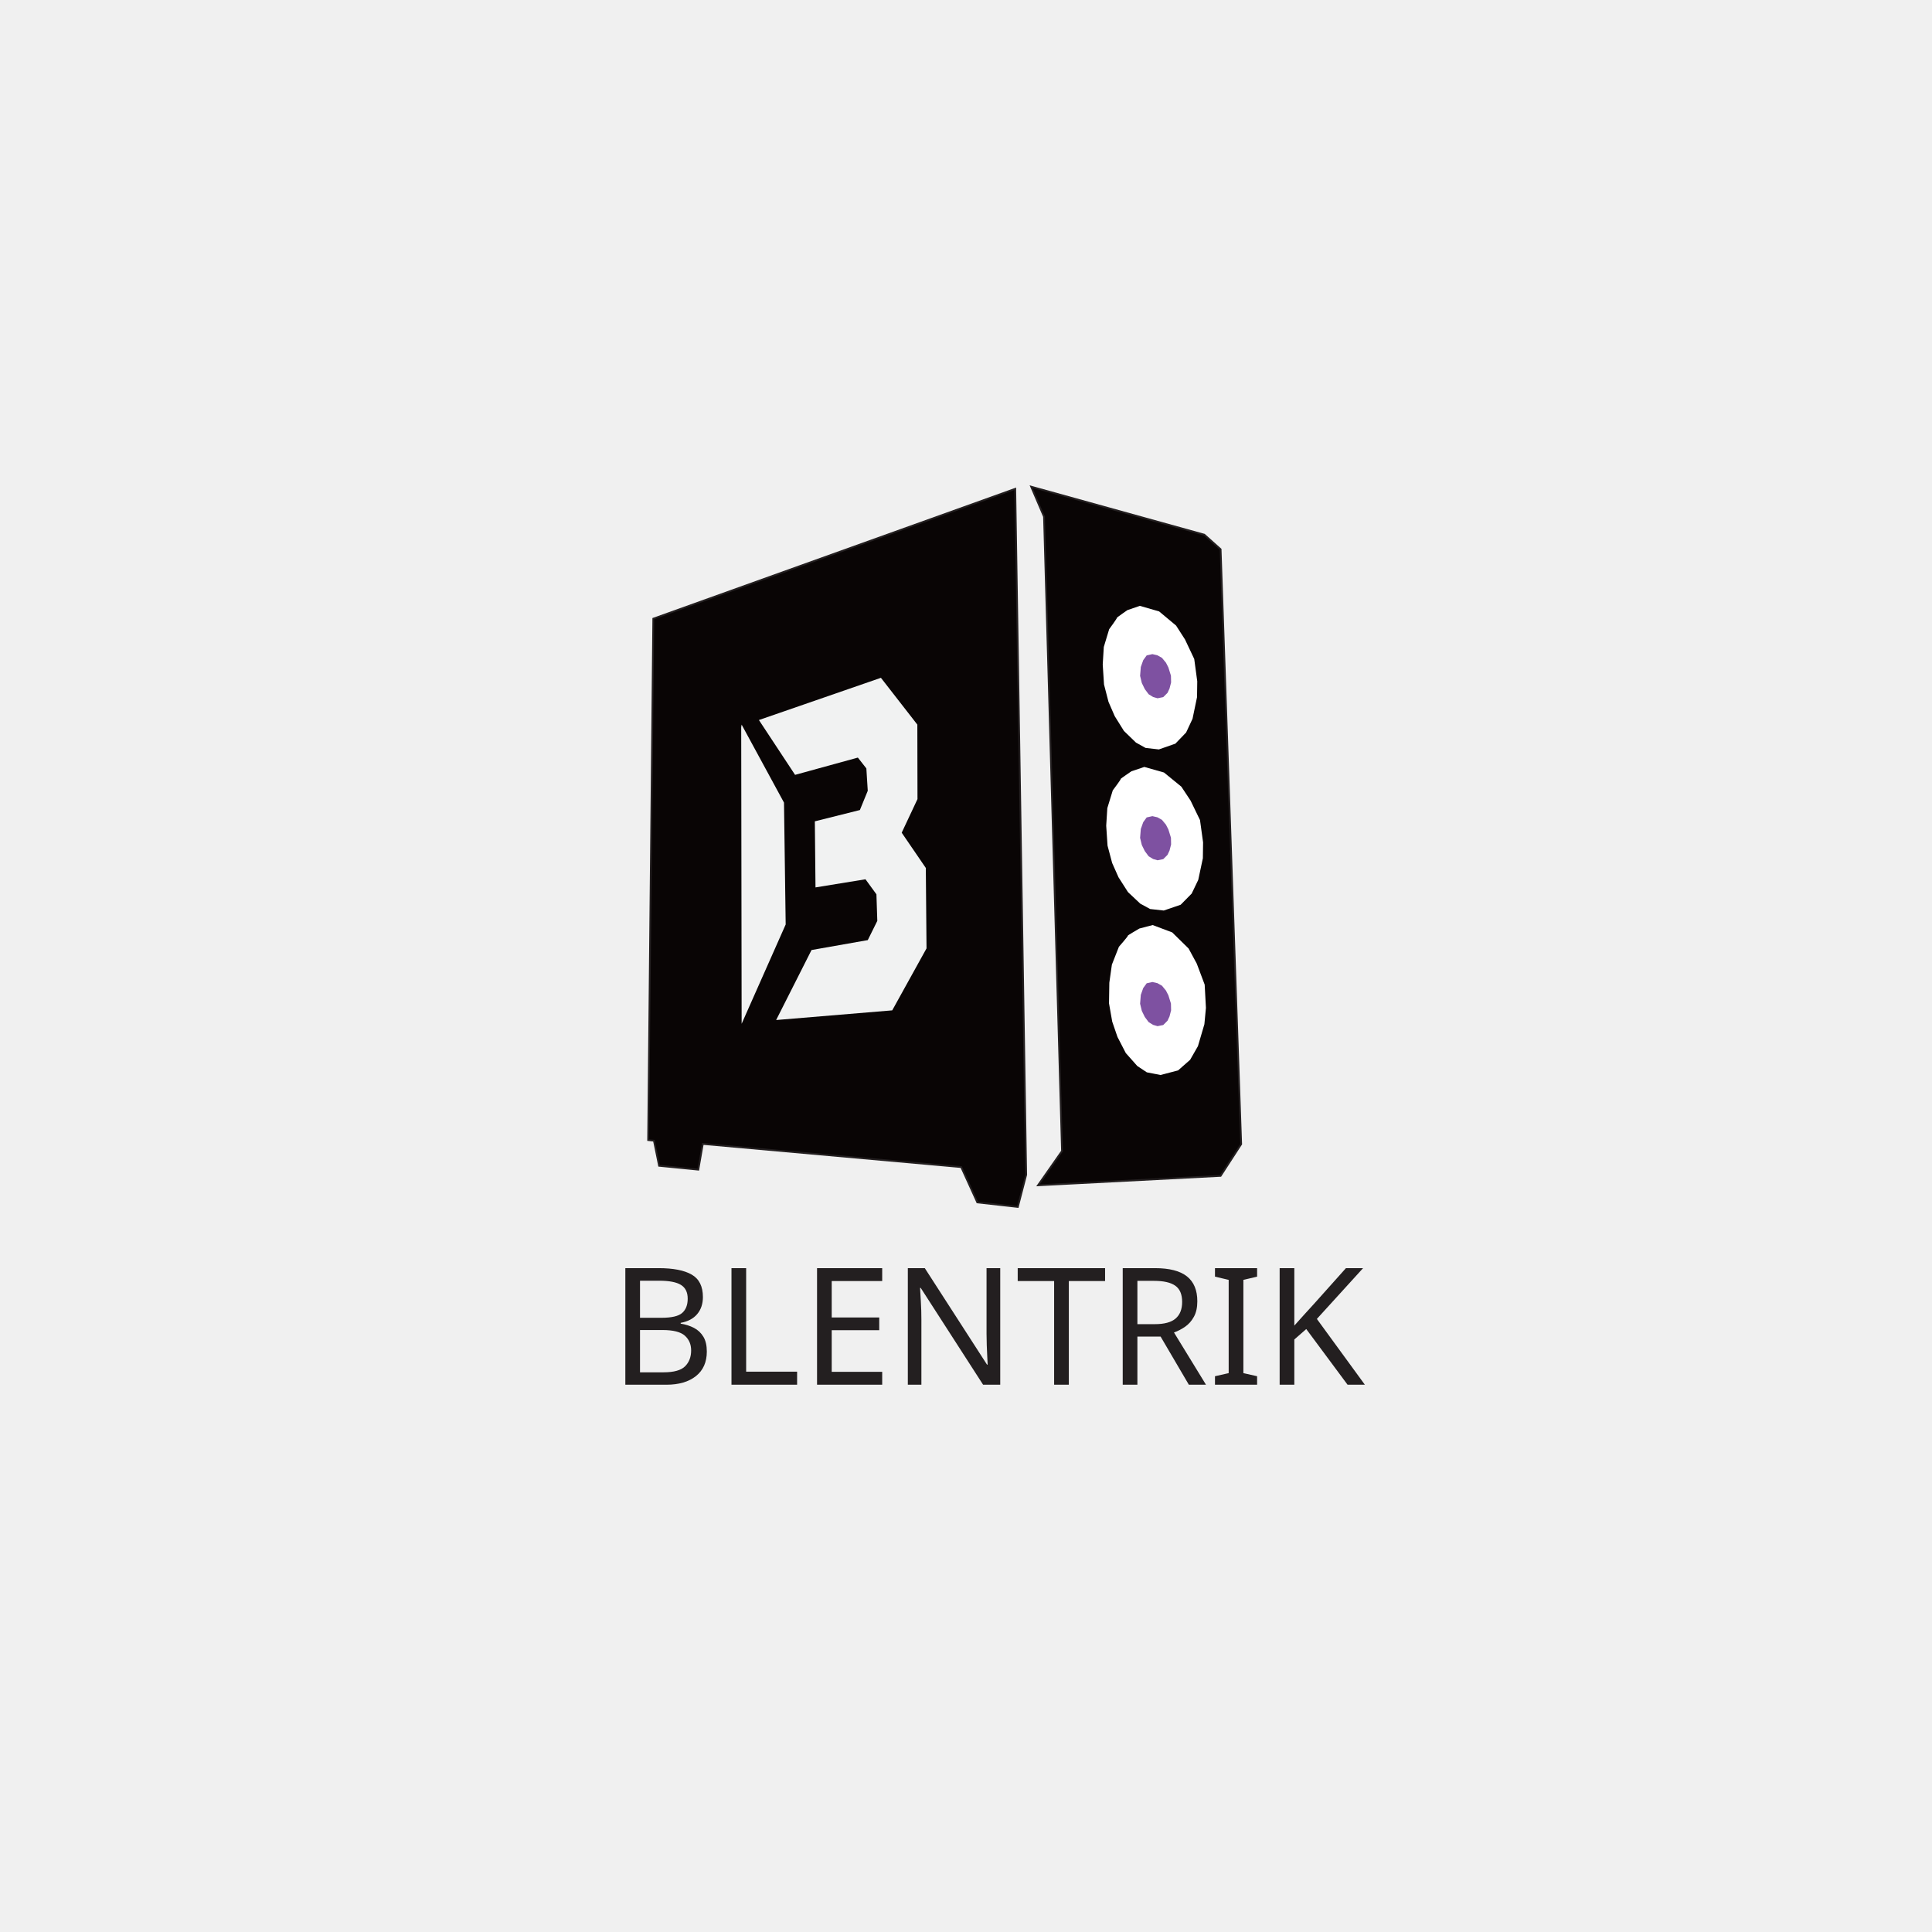
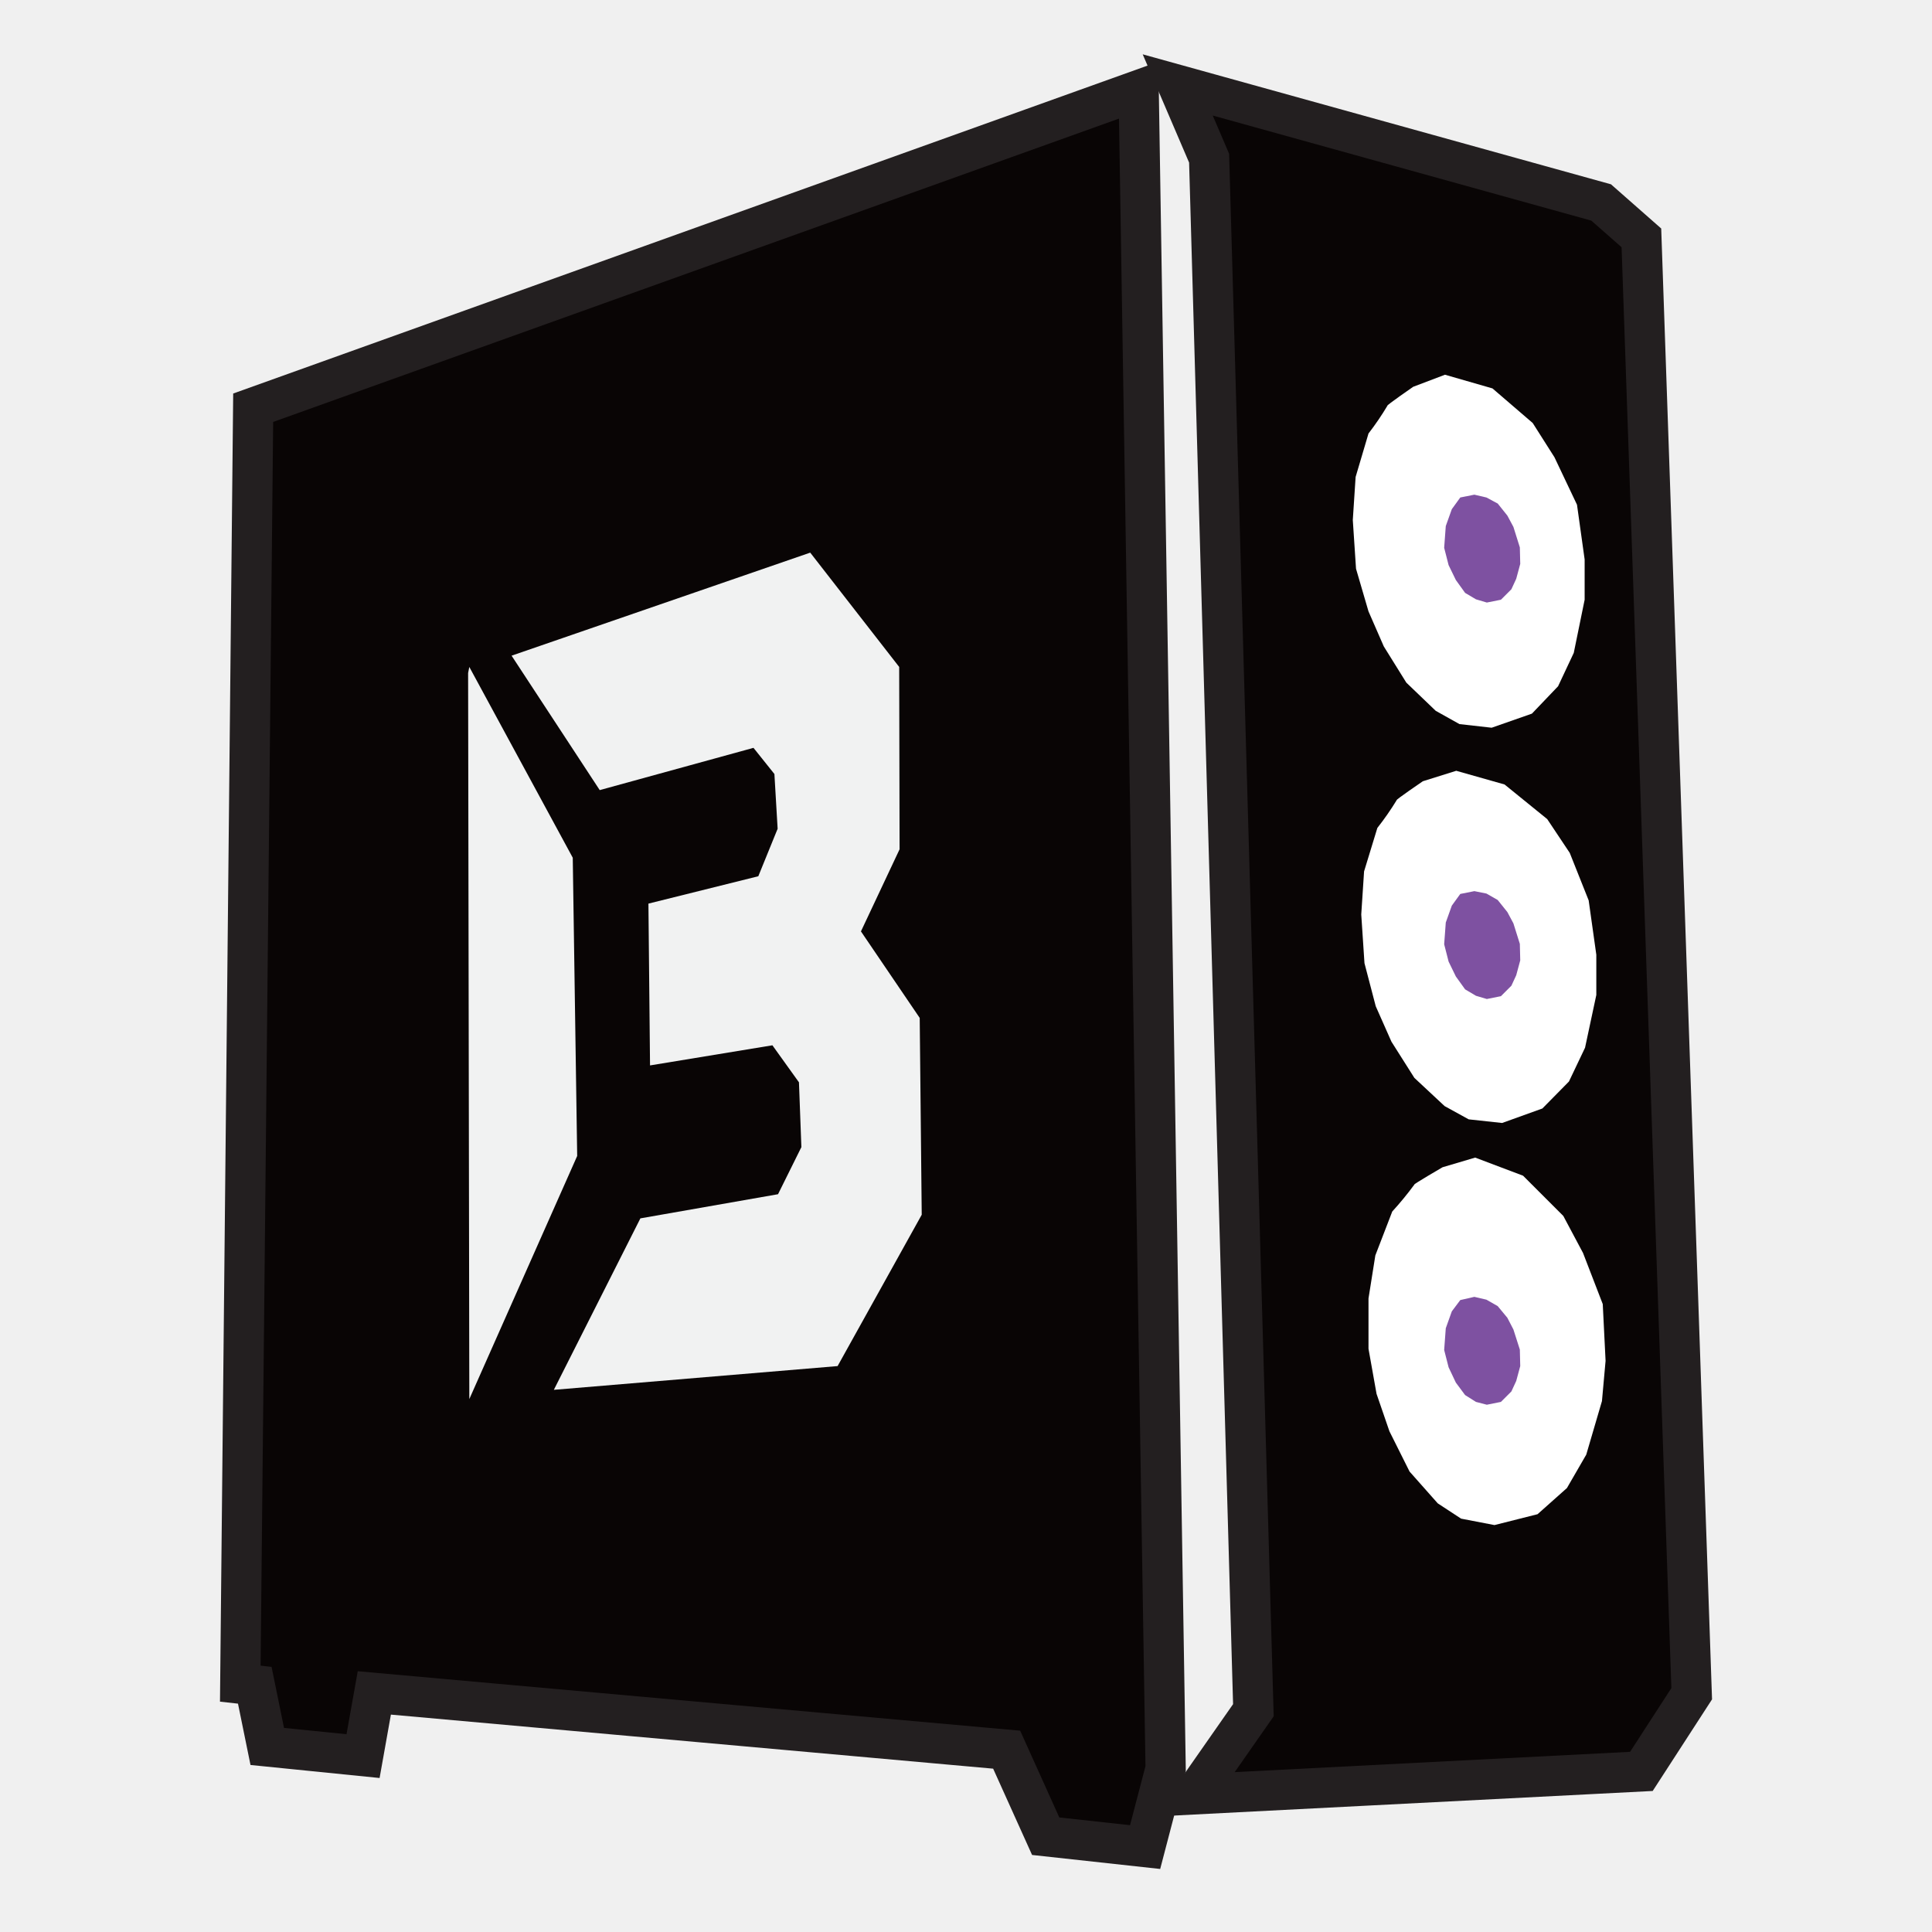
- <svg xmlns="http://www.w3.org/2000/svg" id="Layer_1" data-name="Layer 1" viewBox="0 0 1080 1080">
+ <svg xmlns="http://www.w3.org/2000/svg" id="Layer_1" data-name="Layer 1" viewBox="0 0 48 48">
  <defs>
-     <style>.cls-1{fill:#090505;stroke:#231f20;stroke-miterlimit:10;}.cls-2{fill:#fff;}.cls-3{fill:#7e51a1;}.cls-4{fill:#f1f2f2;}.cls-5{font-size:91.28px;fill:#231f20;font-family:Righteous-Regular, Righteous;}</style>
+     <style>.cls-1{fill:#090505;stroke:#231f20;stroke-miterlimit:10;}.cls-2{fill:#fff;}.cls-3{fill:#7e51a1;}.cls-4{fill:#f1f2f2;}</style>
  </defs>
-   <polygon class="cls-1" points="365.2 345.85 362.32 637.3 365.56 637.66 368.43 651.68 390.36 653.84 392.87 639.46 537.34 652.4 546.33 672.16 568.97 674.68 573.64 656.71 567.53 273.25 365.2 345.85" />
-   <polygon class="cls-1" points="576.43 272.06 673.22 298.9 682.32 307.04 693.82 639.59 682.32 657.32 580.26 662.59 593.68 643.42 583.61 288.83 576.43 272.06" />
-   <path class="cls-2" d="M630.21,341.07s-6.23,4.31-5.87,4.31-4.31,6.35-4.31,6.35l-3,9.94-.6,9.82.72,11.14,2.51,9.71,3.48,8,5.15,8.27L635,415.1l5.39,3,7.42.84,9.23-3.23,6-6.23,3.59-7.67,2.52-12.1.12-8.86-1.68-12.46-5.15-10.9-5-7.79-9.47-7.91-10.78-3.11Z" />
-   <path class="cls-2" d="M632.47,431.15s-6.38,4.31-6,4.31-4.42,6.35-4.42,6.35L619,451.75l-.62,9.83.74,11.14,2.58,9.7,3.56,8,5.28,8.26,6.88,6.47,5.52,3,7.61.84,9.46-3.24,6.14-6.23,3.68-7.66,2.58-12.1.12-8.87-1.72-12.46-5.28-10.9-5.15-7.78-9.7-7.91-11-3.12Z" />
-   <path class="cls-2" d="M636.93,519.05s-6.82,3.93-6.45,4-5,6.19-5,6.19l-3.93,10-1.43,10.09-.18,11.55,1.8,10.22,2.94,8.57,4.65,9,6.42,7.23,5.34,3.54,7.64,1.49,9.83-2.57,6.73-5.93,4.36-7.61,3.61-12.27.86-9.14-.7-13L669,538.67l-4.57-8.45-9.16-9-10.92-4.11Z" />
-   <polygon class="cls-3" points="641 366.38 639.08 369.02 637.72 372.85 637.32 377.8 638.28 381.8 639.96 385.23 642.11 388.1 644.59 389.62 647.07 390.34 650.26 389.7 652.65 387.31 653.77 384.91 654.65 381.48 654.57 377.72 653.13 373.09 651.78 370.45 649.54 367.74 646.99 366.3 644.19 365.66 641 366.38" />
-   <polygon class="cls-3" points="641 456.95 639.08 459.58 637.72 463.41 637.32 468.37 638.28 472.36 639.96 475.79 642.11 478.67 644.59 480.19 647.07 480.9 650.26 480.26 652.65 477.87 653.77 475.47 654.65 472.04 654.57 468.29 653.13 463.65 651.78 461.02 649.54 458.3 646.99 456.87 644.19 456.23 641 456.95" />
-   <polygon class="cls-3" points="641 549.67 639.08 552.3 637.72 556.13 637.32 561.09 638.28 565.08 639.96 568.51 642.11 571.39 644.59 572.91 647.07 573.63 650.26 572.99 652.65 570.59 653.77 568.19 654.65 564.76 654.57 561.01 653.13 556.37 651.78 553.74 649.54 551.02 646.99 549.59 644.19 548.95 641 549.67" />
-   <polygon class="cls-4" points="414.58 405.07 438.26 448.67 439.2 516.79 414.58 572.31 414.34 406.44 414.58 405.07" />
-   <polygon class="cls-4" points="424.24 402.5 444.45 433.15 479.55 423.5 484.3 429.55 485.08 442.06 480.68 452.82 455.5 459.13 455.87 496.07 483.81 491.52 489.93 499.92 490.42 514.77 485.09 525.53 453.65 531.07 433.87 570.2 498.76 564.8 517.93 530.16 517.54 485.2 504.06 465.48 512.88 446.7 512.8 405.06 492.44 378.9 424.24 402.5" />
-   <text class="cls-5" transform="translate(340.71 774.07)">BLENTRIK</text>
+   <polygon class="cls-1" points="6.29 10.13 5.97 41.83 6.33 41.87 6.64 43.39 9.02 43.63 9.3 42.06 25.01 43.47 25.98 45.62 28.45 45.89 28.96 43.94 28.29 2.24 6.29 10.13" />
+   <polygon class="cls-1" points="29.26 2.11 39.78 5.03 40.78 5.91 42.03 42.08 40.78 44.01 29.68 44.58 31.14 42.49 30.04 3.93 29.26 2.11" />
+   <path class="cls-2" d="M35.11,9.61s-.68.47-.64.47a7,7,0,0,1-.47.69l-.32,1.08-.07,1.07.08,1.21L34,15.19l.38.87.56.9.73.7.59.33.8.09,1-.35.65-.68.39-.83.27-1.32,0-1-.19-1.36-.56-1.18-.54-.85-1-.86-1.18-.34Z" />
+   <path class="cls-2" d="M35.35,19.41s-.69.47-.65.47a7.18,7.18,0,0,1-.48.69l-.33,1.08-.07,1.07.08,1.21L34.18,25l.39.88.57.9.75.7.6.33.83.09,1-.36.66-.67.4-.84.28-1.31,0-1-.19-1.35L39,21.19l-.56-.84-1.06-.86-1.2-.34Z" />
+   <path class="cls-2" d="M35.84,29s-.74.43-.7.43a8.1,8.1,0,0,1-.55.67l-.42,1.09L34,32.26l0,1.25.2,1.12.32.93.5,1,.7.79.58.38.83.16,1.07-.27.73-.65.48-.83.39-1.33.09-1-.07-1.41-.49-1.27-.49-.92-1-1-1.19-.45Z" />
+   <polygon class="cls-3" points="36.28 12.36 36.07 12.65 35.92 13.07 35.88 13.61 35.99 14.04 36.17 14.41 36.4 14.73 36.67 14.89 36.94 14.97 37.29 14.9 37.55 14.64 37.67 14.38 37.77 14.01 37.76 13.6 37.6 13.09 37.45 12.81 37.21 12.51 36.93 12.36 36.63 12.29 36.28 12.36" />
+   <polygon class="cls-3" points="36.28 22.21 36.07 22.5 35.92 22.92 35.88 23.46 35.99 23.89 36.17 24.26 36.4 24.58 36.67 24.74 36.94 24.82 37.29 24.75 37.55 24.49 37.67 24.23 37.77 23.86 37.76 23.45 37.6 22.94 37.45 22.66 37.21 22.36 36.93 22.2 36.63 22.14 36.28 22.21" />
+   <polygon class="cls-3" points="36.28 32.3 36.07 32.58 35.92 33 35.88 33.54 35.99 33.97 36.17 34.35 36.4 34.66 36.67 34.83 36.94 34.9 37.29 34.83 37.55 34.57 37.67 34.31 37.77 33.94 37.76 33.53 37.6 33.03 37.45 32.74 37.21 32.45 36.93 32.29 36.63 32.22 36.28 32.3" />
+   <polygon class="cls-4" points="11.66 16.57 14.23 21.31 14.34 28.72 11.66 34.76 11.63 16.72 11.66 16.57" />
+   <polygon class="cls-4" points="12.71 16.29 14.9 19.63 18.72 18.58 19.24 19.23 19.32 20.59 18.84 21.77 16.11 22.45 16.15 26.47 19.19 25.97 19.85 26.89 19.91 28.5 19.33 29.67 15.91 30.27 13.76 34.53 20.81 33.94 22.9 30.18 22.85 25.29 21.39 23.14 22.35 21.1 22.34 16.57 20.13 13.73 12.71 16.29" />
</svg>
